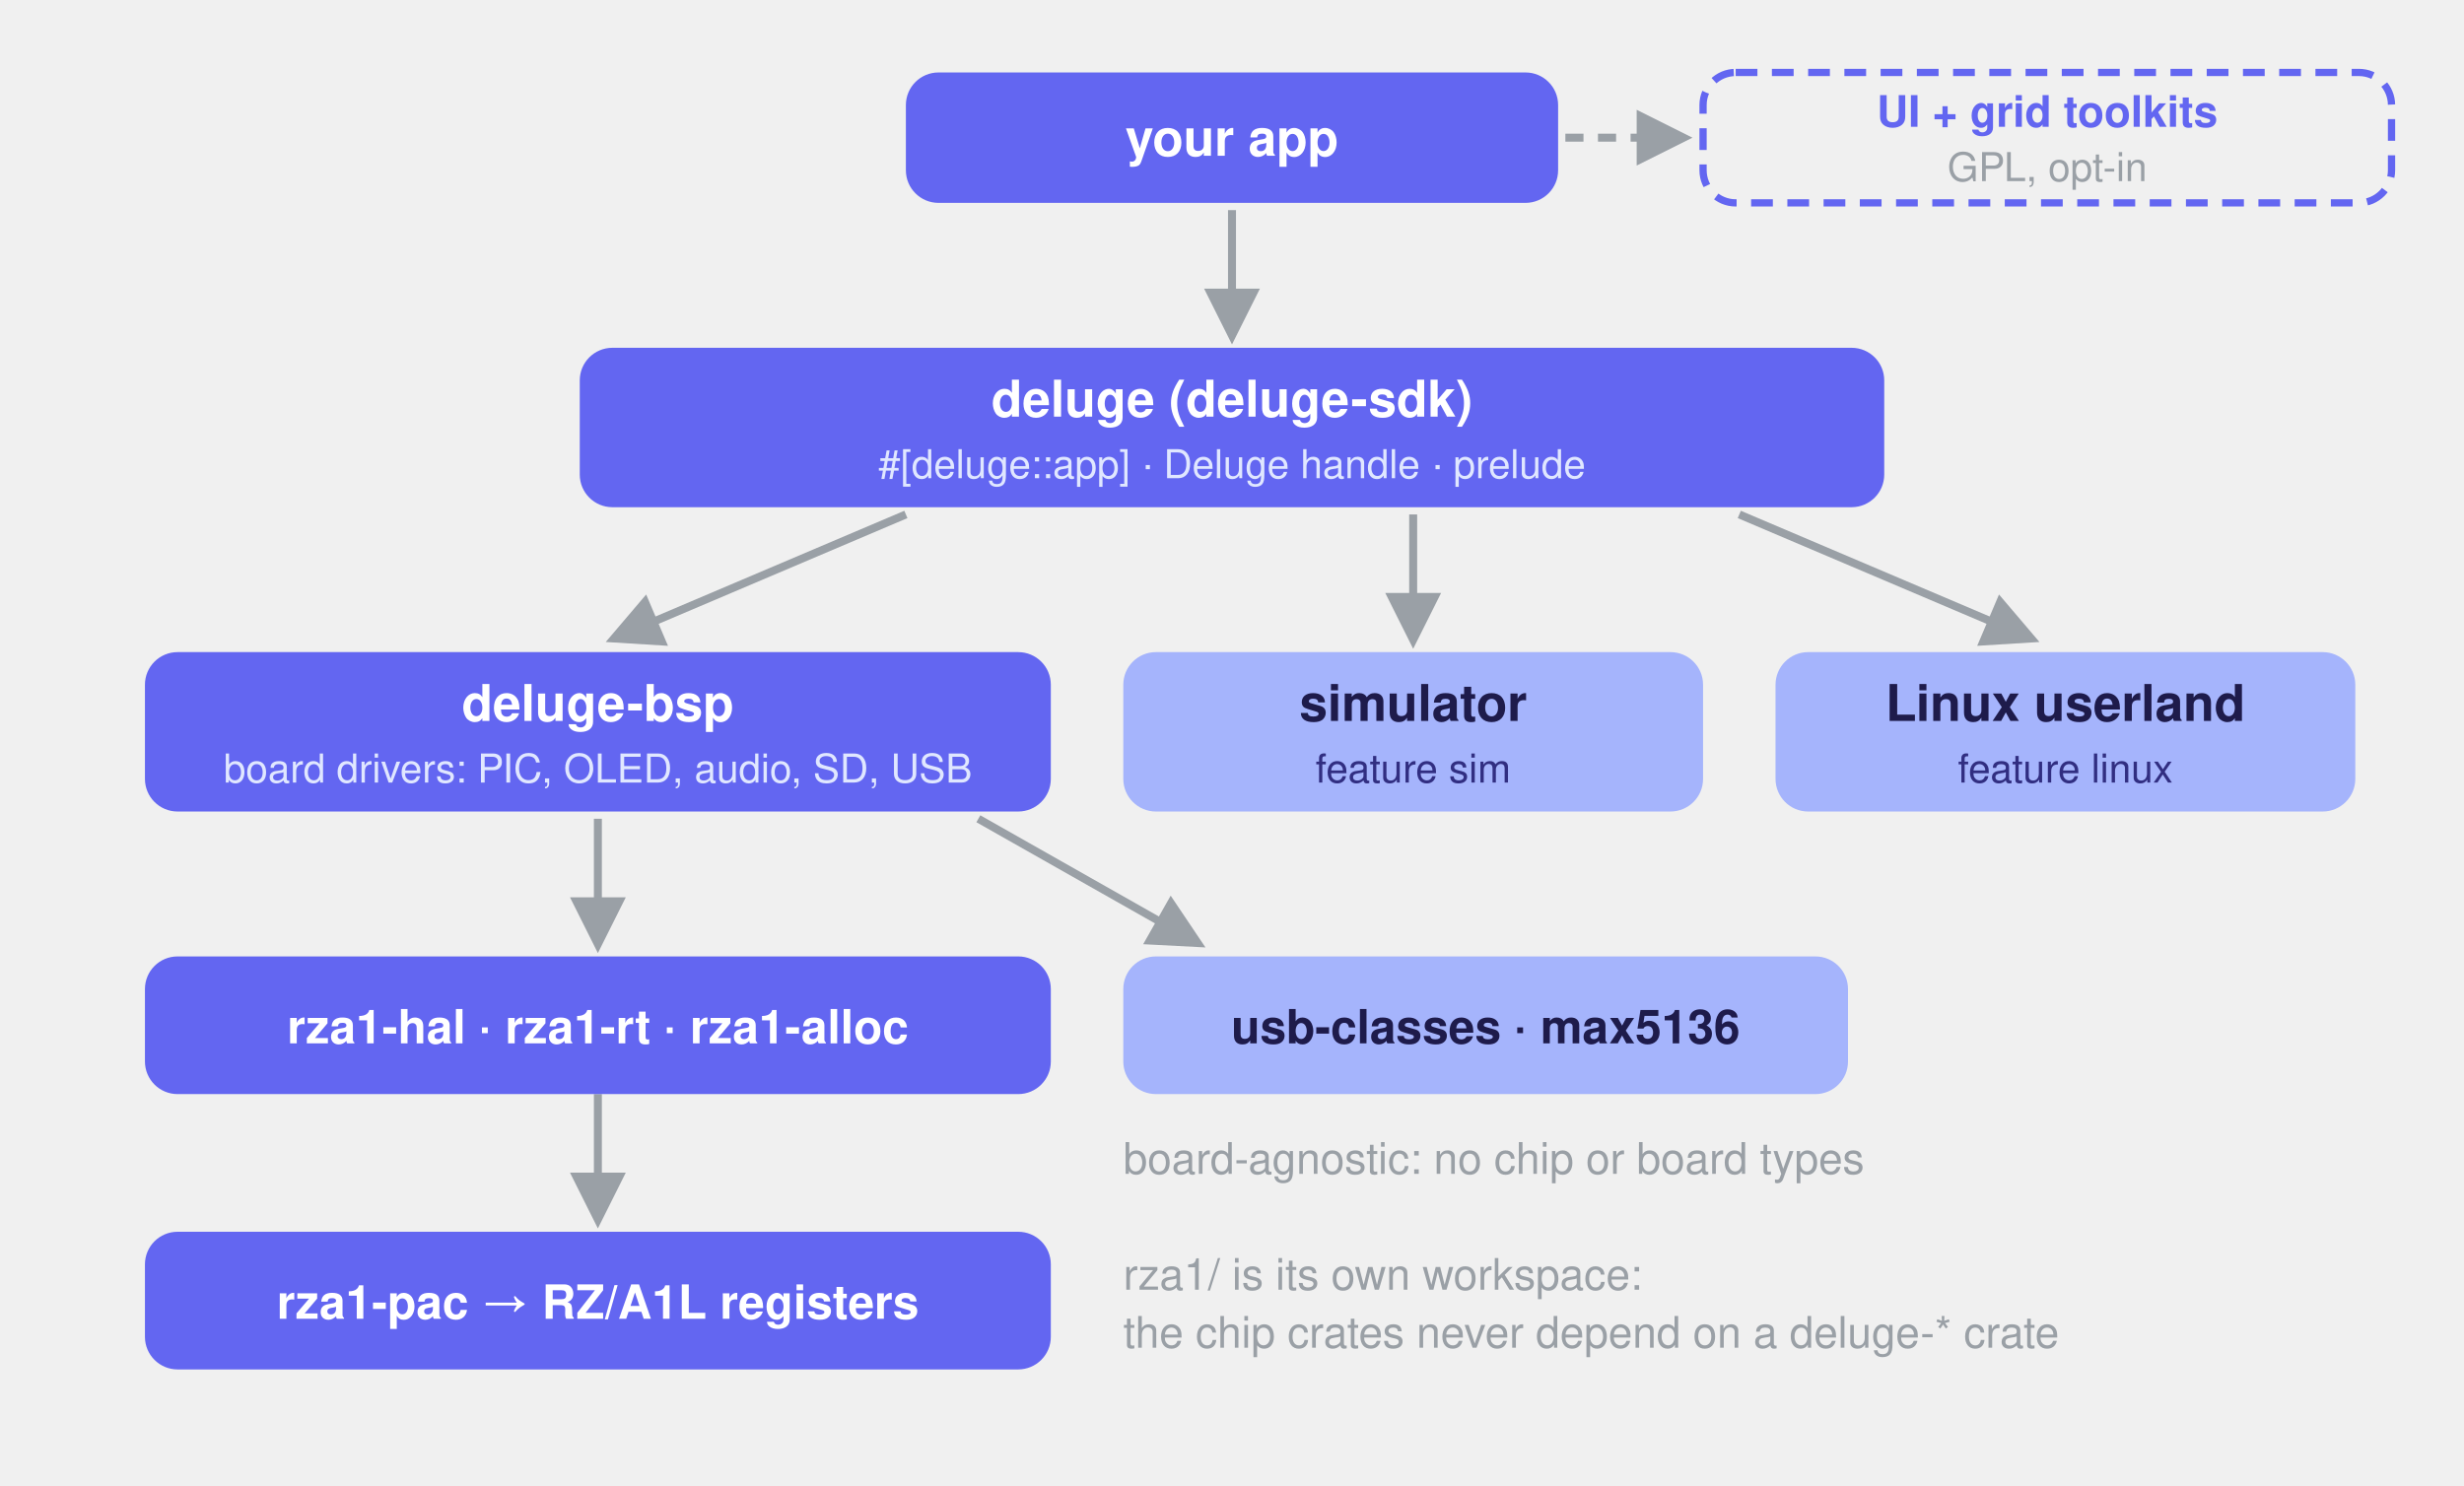
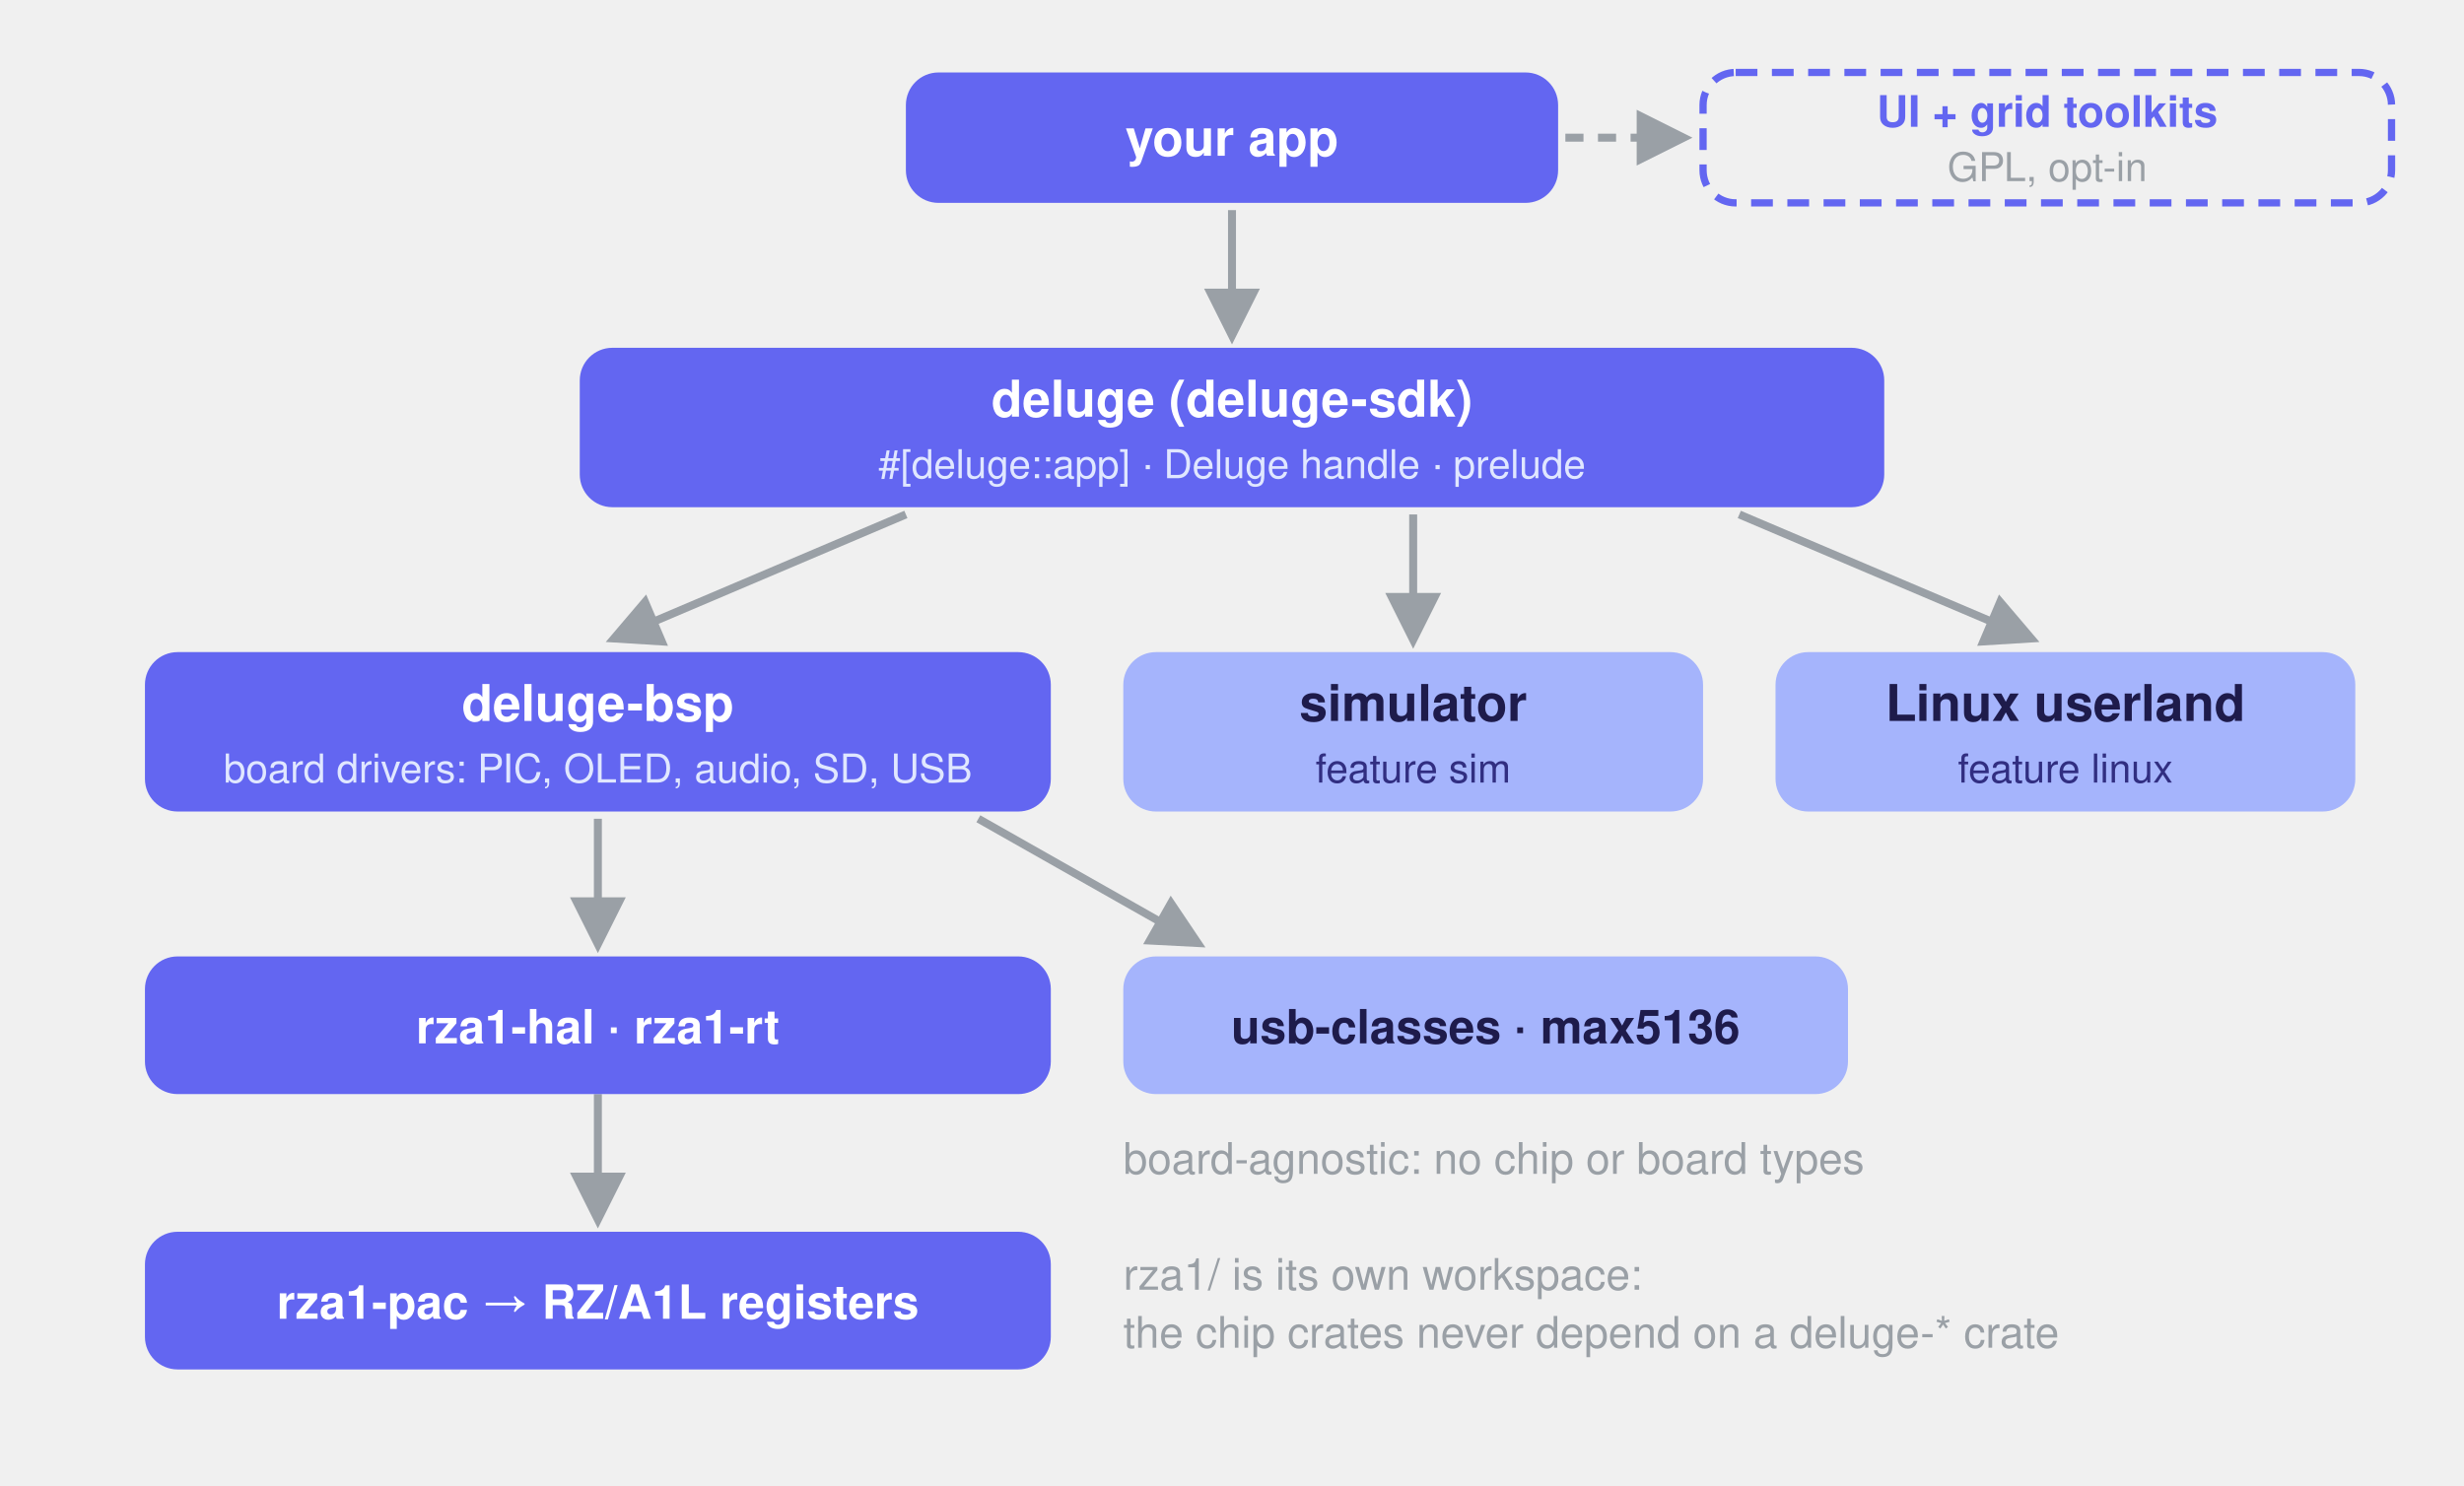
<svg xmlns="http://www.w3.org/2000/svg" viewBox="0 0 680 410" width="680" height="410" font-family="-apple-system, BlinkMacSystemFont, 'Segoe UI', Helvetica, Arial, sans-serif" role="img" aria-label="Crate stack: your app depends on the deluge facade, which runs on one backend: deluge-bsp on the device, the desktop simulator, or the Linux userland. deluge-bsp builds on the RZ/A1 chip crates and on board-agnostic crates. The GPL UI toolkits are opt-in.">
  <defs>
    <marker id="arrow" viewBox="0 0 10 10" refX="8" refY="5" markerWidth="7" markerHeight="7" orient="auto-start-reverse">
      <path d="M0,0 L10,5 L0,10 z" fill="#9aa0a6" />
    </marker>
  </defs>
  <g fill="none" stroke="#9aa0a6" stroke-width="2.2" marker-end="url(#arrow)">
    <line x1="340" y1="58" x2="340" y2="92" />
    <line x1="250" y1="142" x2="170" y2="176" />
    <line x1="390" y1="142" x2="390" y2="176" />
    <line x1="480" y1="142" x2="560" y2="176" />
    <line x1="165" y1="226" x2="165" y2="260" />
    <line x1="270" y1="226" x2="330" y2="260" />
    <line x1="165" y1="302" x2="165" y2="336" />
    <line x1="432" y1="38" x2="464" y2="38" stroke-dasharray="5 4" />
  </g>
  <g text-anchor="middle">
    <rect x="250" y="20" width="180" height="36" rx="9" fill="#6366f1" />
    <text x="340" y="43" font-size="14" font-weight="600" fill="#ffffff">your app</text>
    <rect x="470" y="20" width="190" height="36" rx="9" fill="none" stroke="#6366f1" stroke-width="2" stroke-dasharray="6 4" />
    <text x="565" y="35" font-size="12" font-weight="600" fill="#6366f1">UI + grid toolkits</text>
    <text x="565" y="50" font-size="11" fill="#9aa0a6">GPL, opt-in</text>
  </g>
  <g text-anchor="middle">
    <rect x="160" y="96" width="360" height="44" rx="9" fill="#6366f1" />
    <text x="340" y="115" font-size="14" font-weight="600" fill="#ffffff">deluge  (deluge-sdk)</text>
    <text x="340" y="132" font-size="11" fill="#e0e7ff">#[deluge::app] · Deluge handle · prelude</text>
  </g>
  <g text-anchor="middle">
    <rect x="40" y="180" width="250" height="44" rx="9" fill="#6366f1" />
    <text x="165" y="199" font-size="14" font-weight="600" fill="#ffffff">deluge-bsp</text>
    <text x="165" y="216" font-size="11" fill="#e0e7ff">board drivers: PIC, OLED, audio, SD, USB</text>
    <rect x="310" y="180" width="160" height="44" rx="9" fill="#a5b4fc" />
    <text x="390" y="199" font-size="14" font-weight="600" fill="#1e1b4b">simulator</text>
    <text x="390" y="216" font-size="11" fill="#312e81">feature sim</text>
    <rect x="490" y="180" width="160" height="44" rx="9" fill="#a5b4fc" />
    <text x="570" y="199" font-size="14" font-weight="600" fill="#1e1b4b">Linux userland</text>
    <text x="570" y="216" font-size="11" fill="#312e81">feature linux</text>
  </g>
  <g text-anchor="middle">
    <rect x="40" y="264" width="250" height="38" rx="9" fill="#6366f1" />
-     <text x="165" y="288" font-size="13" font-weight="600" fill="#ffffff">rza1-hal · rza1-rt · rza1-alloc</text>
+     <text x="165" y="288" font-size="13" font-weight="600" fill="#ffffff">rza1-hal · rza1-rt</text>
    <rect x="310" y="264" width="200" height="38" rx="9" fill="#a5b4fc" />
    <text x="410" y="288" font-size="13" font-weight="600" fill="#1e1b4b">usb-classes · max5136</text>
    <rect x="40" y="340" width="250" height="38" rx="9" fill="#6366f1" />
    <text x="165" y="364" font-size="13" font-weight="600" fill="#ffffff">rza1-pac  →  RZ/A1L registers</text>
  </g>
  <g font-size="12" fill="#9aa0a6">
    <text x="310" y="324">board-agnostic: no chip or board types</text>
    <text x="310" y="356">rza1/ is its own workspace:</text>
    <text x="310" y="372">the chip crates never depend on a deluge-* crate</text>
  </g>
</svg>
